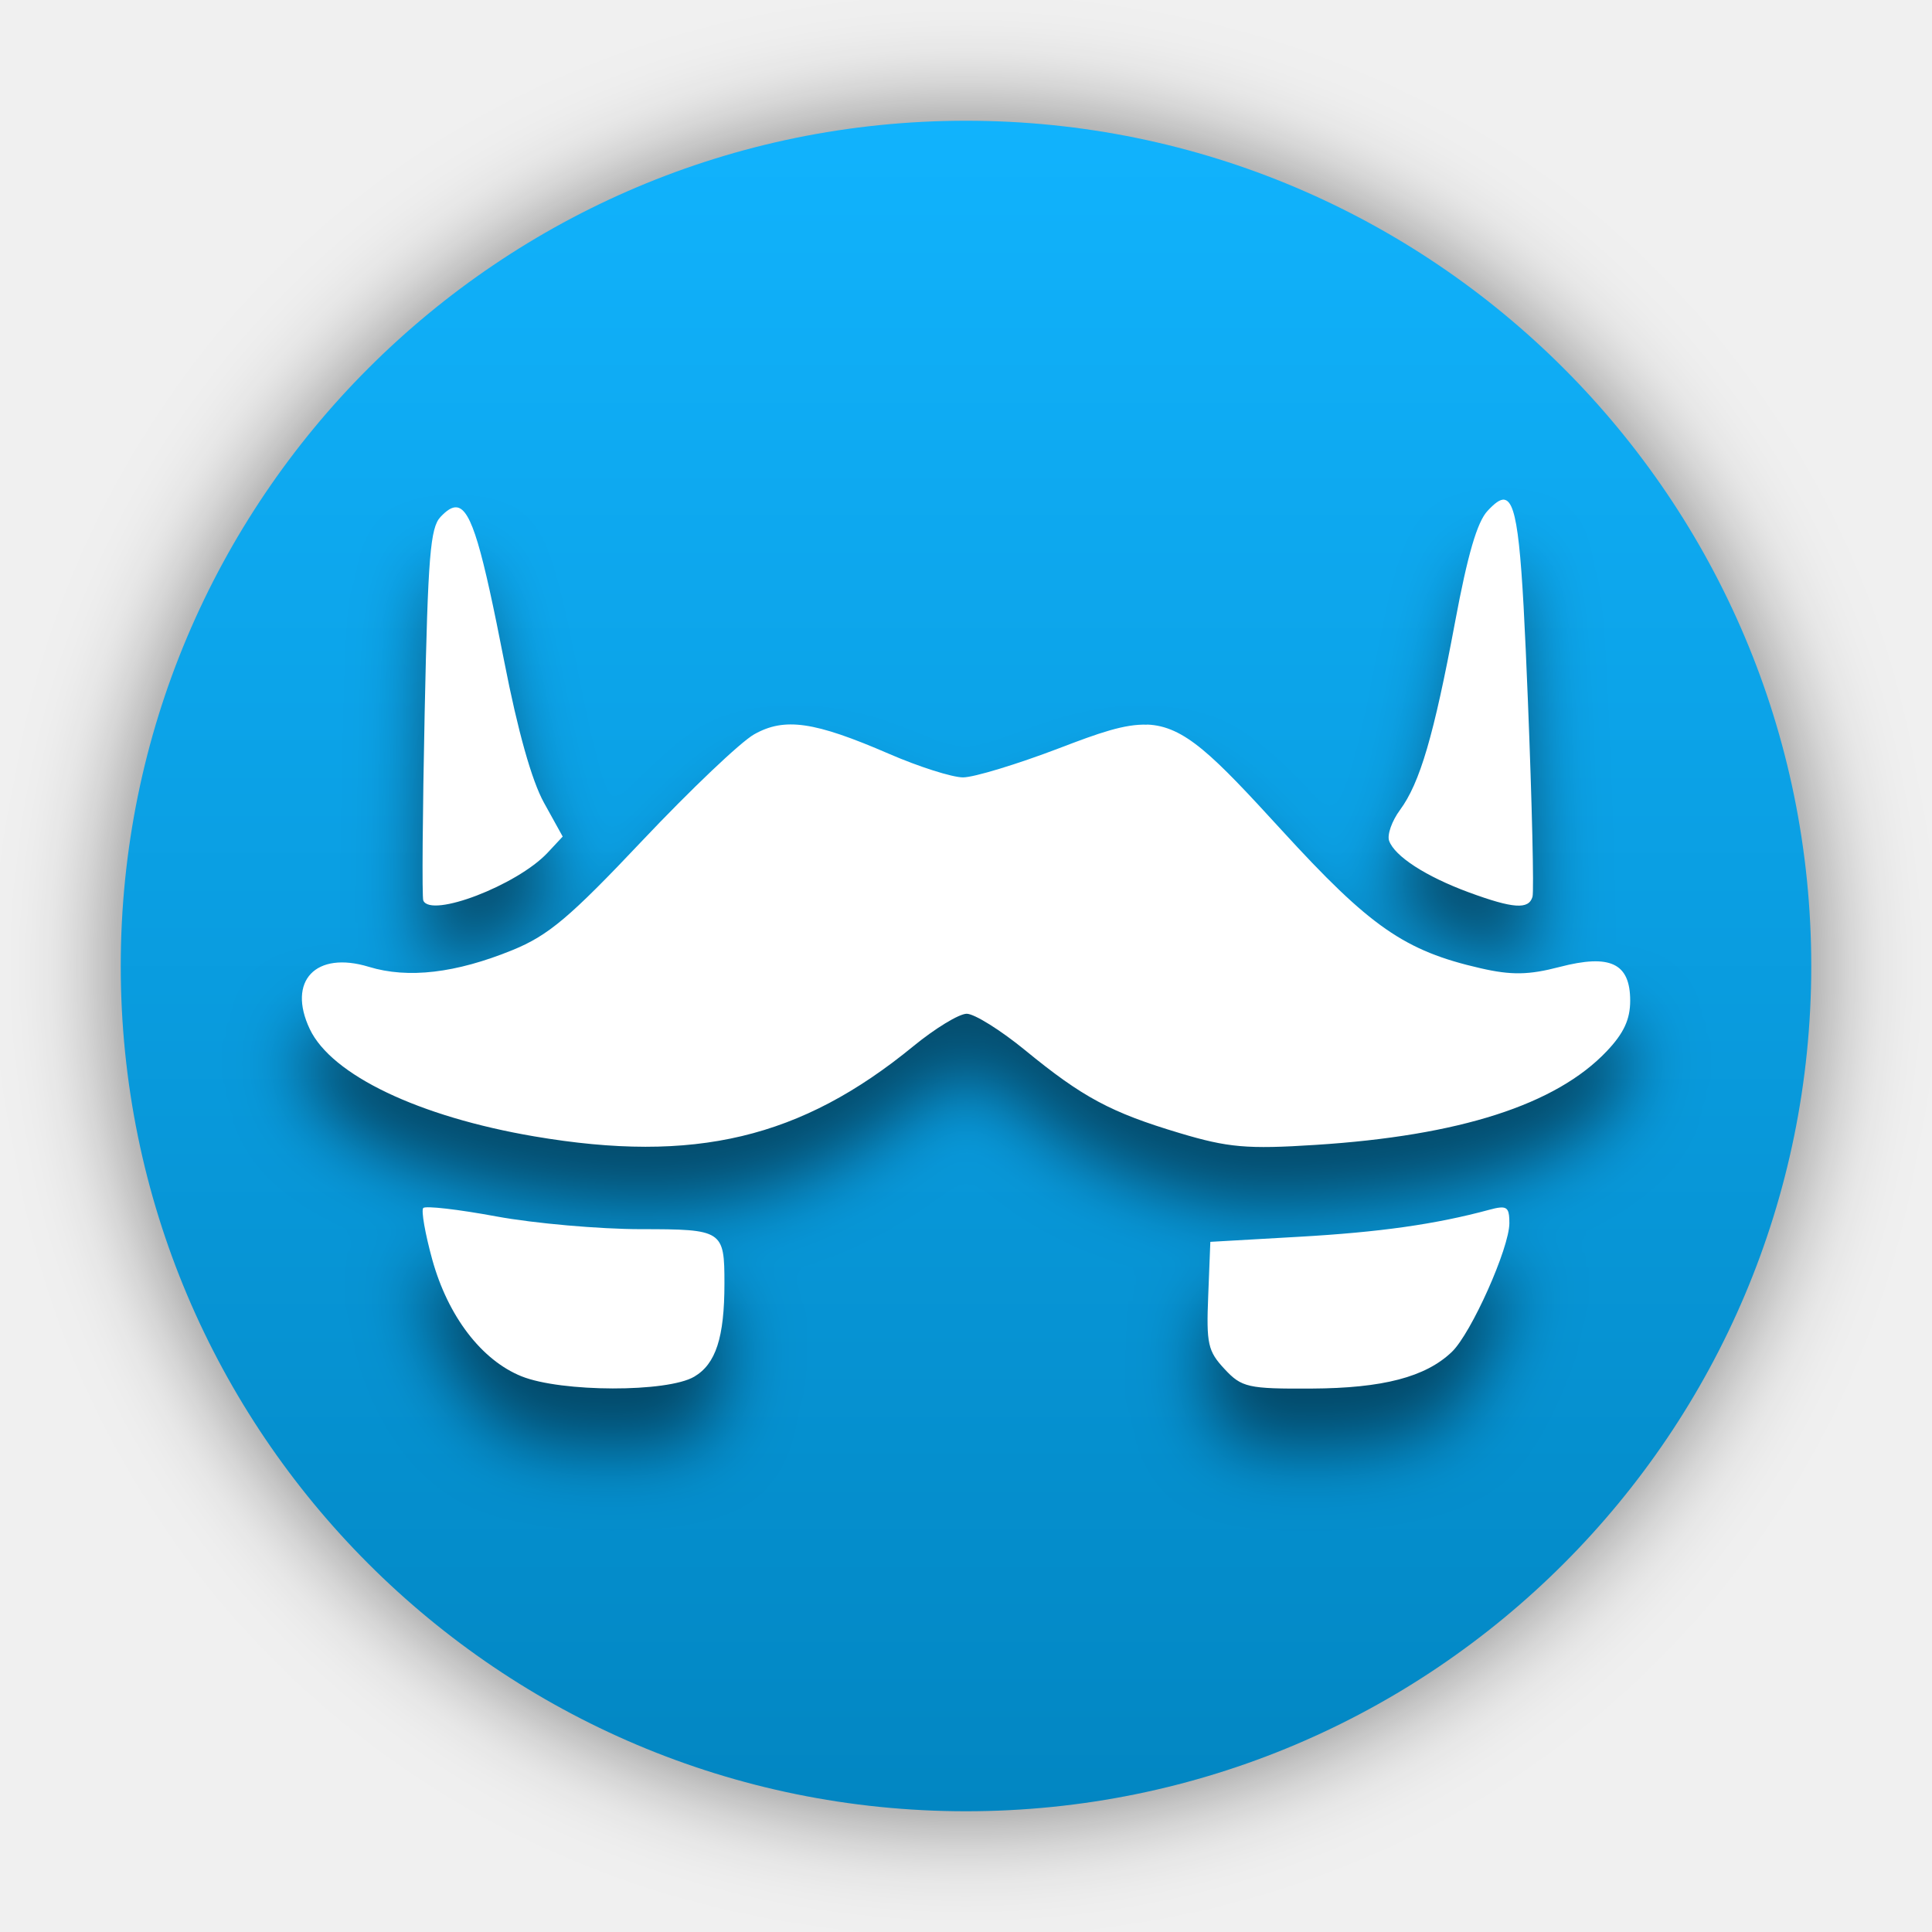
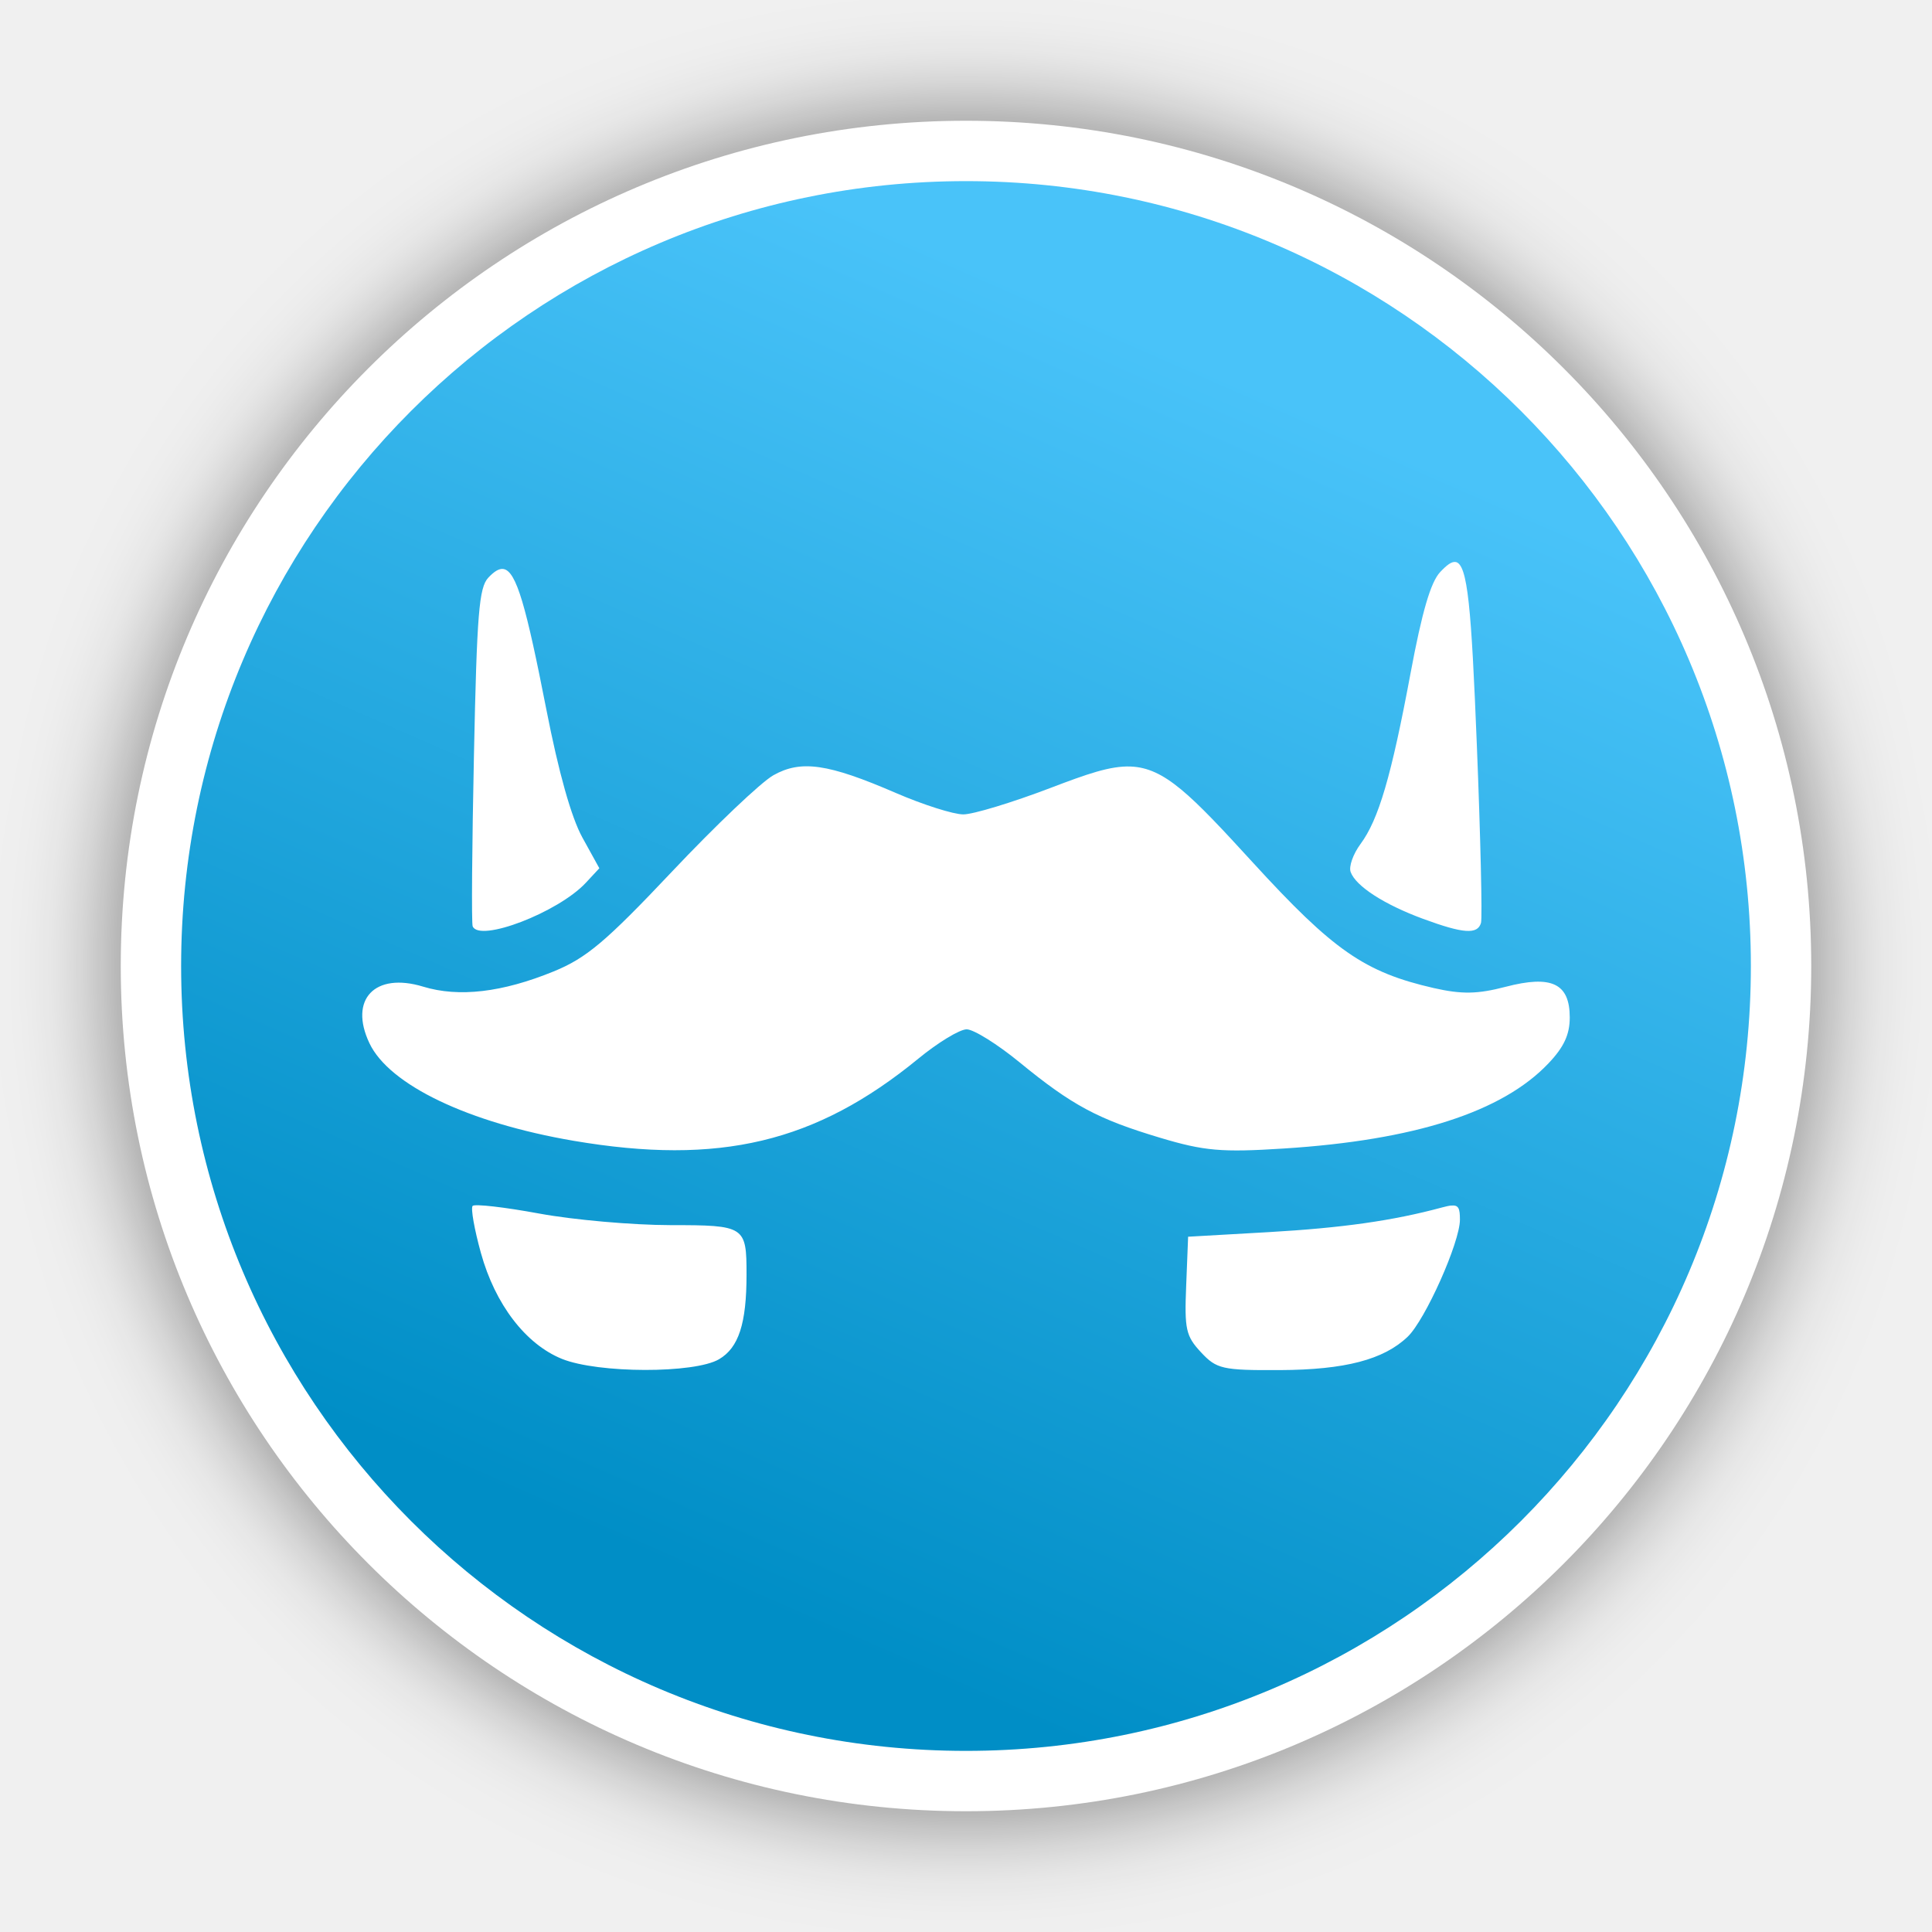
<svg xmlns="http://www.w3.org/2000/svg" xmlns:xlink="http://www.w3.org/1999/xlink" id="svg12" version="1" height="32" width="32">
  <defs id="defs16">
    <linearGradient id="linearGradient847">
-       <stop id="stop843" offset="0" style="stop-color:#0286c2;stop-opacity:1;" />
-       <stop id="stop845" offset="1" style="stop-color:#11b3fd;stop-opacity:1" />
+       <stop id="stop843" offset="0" style="stop-color:#008ec6;stop-opacity:1" />
+       <stop id="stop845" offset="1" style="stop-color:#49c3f9;stop-opacity:1" />
    </linearGradient>
-     <linearGradient gradientTransform="translate(-32)" gradientUnits="userSpaceOnUse" y2="16" x2="30" y1="16" x1="2" id="linearGradient849" xlink:href="#linearGradient847" />
    <filter style="color-interpolation-filters:sRGB" id="filter59522" x="-0.075" width="1.15" y="-0.075" height="1.15">
      <feGaussianBlur stdDeviation="0.875" id="feGaussianBlur59524" />
    </filter>
-     <filter style="color-interpolation-filters:sRGB" id="filter59526" x="-0.063" width="1.125" y="-0.094" height="1.187">
-       <feGaussianBlur stdDeviation="0.574" id="feGaussianBlur59528" />
-     </filter>
+     <linearGradient gradientTransform="matrix(0.9285714,0,0,0.9285714,-30.85714,1.142857)" gradientUnits="userSpaceOnUse" y2="19.564" x2="27.031" y1="10.119" x1="5.52" id="linearGradient849-3" xlink:href="#linearGradient847" />
  </defs>
  <rect fill="#0286c2" width="28" height="28" x="-30" y="2" rx="14" ry="14" id="rect2-2" style="fill:#000000;fill-opacity:1;opacity:0.5;filter:url(#filter59522)" transform="rotate(-90)" />
-   <rect transform="rotate(-90)" style="fill:url(#linearGradient849);fill-opacity:1" id="rect2" ry="14" rx="14" y="2" x="-30" height="28" width="28" fill="#0286c2" />
-   <path style="opacity:0.5;filter:url(#filter59526)" id="path8" d="m24.92 9.277c-0.074-0.013-0.165 0.06-0.281 0.184-0.172 0.183-0.33 0.723-0.539 1.844-0.351 1.879-0.582 2.664-0.912 3.111-0.134 0.181-0.215 0.411-0.18 0.51 0.093 0.258 0.61 0.592 1.32 0.854 0.735 0.27 0.992 0.288 1.055 0.074 0.026-0.088-0.008-1.547-0.076-3.244-0.1-2.487-0.164-3.293-0.387-3.332zm-17.352 0.127c-0.081-0.011-0.168 0.048-0.272 0.158-0.169 0.18-0.208 0.651-0.262 3.234-0.035 1.663-0.046 3.067-0.023 3.119 0.125 0.295 1.552-0.252 2.057-0.789l0.252-0.269-0.31-0.563c-0.202-0.366-0.432-1.184-0.656-2.332-0.364-1.861-0.543-2.527-0.785-2.558zm11.432 3.599c-0.372-0.014-0.798 0.137-1.455 0.389-0.697 0.266-1.414 0.484-1.594 0.484-0.179-0-0.733-0.176-1.228-0.391-1.236-0.535-1.728-0.606-2.232-0.322-0.224 0.126-1.056 0.918-1.85 1.758-1.206 1.277-1.558 1.573-2.154 1.816-0.938 0.382-1.728 0.475-2.377 0.277-0.881-0.269-1.357 0.233-0.979 1.031 0.361 0.761 1.806 1.451 3.719 1.777 2.656 0.452 4.415 0.034 6.281-1.496 0.358-0.293 0.754-0.535 0.881-0.535s0.562 0.272 0.965 0.602c0.956 0.784 1.423 1.033 2.557 1.373 0.807 0.242 1.121 0.27 2.256 0.197 2.386-0.152 3.982-0.665 4.822-1.551 0.283-0.298 0.389-0.527 0.389-0.837 0-0.621-0.329-0.778-1.17-0.559-0.51 0.133-0.795 0.139-1.309 0.021-1.258-0.288-1.827-0.683-3.293-2.286-1.139-1.245-1.609-1.726-2.229-1.75zm5.842 7.998c-0.045 0.004-0.103 0.017-0.176 0.037-0.888 0.24-1.812 0.371-3.152 0.447l-1.467 0.084-0.035 0.889c-0.033 0.8-0.006 0.921 0.27 1.217 0.283 0.305 0.388 0.33 1.441 0.324 1.183-0.006 1.889-0.191 2.324-0.607 0.321-0.307 0.953-1.722 0.953-2.133 0-0.204-0.023-0.271-0.158-0.258zm-17.832 0.008c-0.036 0.041 0.032 0.427 0.15 0.855 0.26 0.938 0.816 1.665 1.478 1.932 0.659 0.265 2.415 0.269 2.861 0.006 0.357-0.21 0.5-0.649 0.5-1.543 0-0.881-0.027-0.9-1.389-0.9-0.683-0.001-1.758-0.095-2.389-0.211-0.631-0.117-1.177-0.18-1.213-0.139z" opacity=".2" />
-   <path id="path10" d="m24.92 8.277c-0.074-0.013-0.165 0.06-0.281 0.184-0.172 0.183-0.33 0.723-0.539 1.844-0.351 1.879-0.582 2.664-0.912 3.111-0.134 0.181-0.215 0.411-0.18 0.51 0.093 0.258 0.61 0.592 1.32 0.854 0.735 0.27 0.992 0.288 1.055 0.074 0.026-0.088-0.008-1.547-0.076-3.244-0.1-2.487-0.164-3.293-0.387-3.332zm-17.352 0.127c-0.081-0.011-0.168 0.048-0.272 0.158-0.169 0.18-0.208 0.651-0.262 3.234-0.035 1.663-0.046 3.067-0.023 3.119 0.125 0.295 1.552-0.252 2.057-0.789l0.252-0.27-0.311-0.562c-0.202-0.366-0.432-1.184-0.656-2.332-0.364-1.861-0.543-2.527-0.785-2.558zm11.432 3.599c-0.372-0.014-0.798 0.137-1.455 0.389-0.697 0.266-1.414 0.484-1.594 0.484-0.179-0-0.733-0.176-1.228-0.391-1.236-0.535-1.728-0.606-2.232-0.322-0.224 0.126-1.056 0.918-1.85 1.758-1.206 1.277-1.558 1.573-2.154 1.816-0.938 0.382-1.728 0.475-2.377 0.277-0.881-0.269-1.357 0.233-0.979 1.031 0.361 0.761 1.806 1.451 3.719 1.777 2.656 0.452 4.415 0.034 6.281-1.496 0.358-0.293 0.754-0.535 0.881-0.535s0.562 0.272 0.965 0.602c0.956 0.784 1.423 1.033 2.557 1.373 0.807 0.242 1.121 0.27 2.256 0.197 2.386-0.152 3.982-0.665 4.822-1.551 0.283-0.298 0.389-0.527 0.389-0.837 0-0.621-0.329-0.778-1.17-0.559-0.51 0.133-0.795 0.139-1.309 0.021-1.258-0.288-1.827-0.683-3.293-2.286-1.139-1.245-1.609-1.726-2.229-1.75zm5.842 7.998c-0.045 0.004-0.103 0.017-0.176 0.037-0.888 0.24-1.812 0.371-3.152 0.447l-1.467 0.084-0.035 0.889c-0.033 0.8-0.006 0.921 0.27 1.217 0.283 0.305 0.388 0.33 1.441 0.324 1.183-0.006 1.889-0.191 2.324-0.607 0.321-0.307 0.953-1.722 0.953-2.133 0-0.204-0.023-0.271-0.158-0.258zm-17.832 0.008c-0.036 0.041 0.032 0.427 0.15 0.855 0.26 0.938 0.816 1.665 1.478 1.932 0.659 0.265 2.415 0.269 2.861 0.006 0.357-0.21 0.5-0.649 0.5-1.543 0-0.881-0.027-0.9-1.389-0.9-0.682-0.001-1.757-0.095-2.388-0.211-0.631-0.117-1.177-0.18-1.213-0.139z" fill="#fff" />
+   <rect transform="rotate(-90)" style="fill:#ffffff;fill-opacity:1" id="rect2" ry="14" rx="14" y="2" x="-30" height="28" width="28" fill="#0286c2" />
+   <rect transform="rotate(-90)" style="fill:url(#linearGradient849-3);fill-opacity:1;stroke-width:0.929" id="rect2-5" ry="13" rx="13" y="3" x="-29" height="26" width="26" fill="#0286c2" />
+   <path id="path10" d="m 24.109,9.309 c -0.067,-0.012 -0.15,0.054 -0.256,0.167 -0.156,0.166 -0.3,0.657 -0.49,1.676 -0.319,1.709 -0.529,2.422 -0.829,2.828 -0.122,0.165 -0.196,0.373 -0.163,0.463 0.084,0.234 0.554,0.538 1.2,0.776 0.668,0.246 0.902,0.262 0.959,0.067 0.023,-0.08 -0.007,-1.406 -0.069,-2.949 -0.091,-2.26 -0.149,-2.994 -0.352,-3.029 z m -15.774,0.115 c -0.073,-0.009 -0.153,0.044 -0.247,0.144 -0.154,0.164 -0.189,0.592 -0.238,2.94 -0.032,1.512 -0.042,2.788 -0.021,2.835 0.114,0.269 1.411,-0.229 1.87,-0.717 L 9.927,14.381 9.645,13.87 C 9.462,13.537 9.253,12.793 9.049,11.75 8.717,10.058 8.555,9.453 8.335,9.424 Z M 18.727,12.696 c -0.338,-0.013 -0.725,0.125 -1.323,0.353 -0.634,0.242 -1.286,0.44 -1.449,0.44 -0.163,-4.2e-5 -0.666,-0.16 -1.117,-0.355 -1.123,-0.486 -1.571,-0.551 -2.029,-0.293 -0.204,0.115 -0.96,0.834 -1.681,1.598 -1.096,1.161 -1.417,1.43 -1.958,1.651 -0.852,0.348 -1.571,0.432 -2.161,0.252 -0.801,-0.244 -1.234,0.212 -0.89,0.937 0.328,0.692 1.642,1.319 3.381,1.616 2.414,0.411 4.013,0.031 5.71,-1.36 0.325,-0.267 0.685,-0.486 0.801,-0.486 0.116,0 0.511,0.247 0.877,0.547 0.869,0.712 1.293,0.939 2.324,1.248 0.734,0.22 1.019,0.245 2.051,0.179 2.169,-0.138 3.62,-0.605 4.384,-1.41 C 25.904,17.343 26,17.135 26,16.853 c 0,-0.564 -0.299,-0.708 -1.064,-0.508 -0.464,0.121 -0.723,0.126 -1.19,0.02 -1.144,-0.262 -1.661,-0.621 -2.994,-2.078 -1.035,-1.132 -1.463,-1.569 -2.026,-1.591 z m 5.311,7.271 c -0.041,0.004 -0.093,0.016 -0.16,0.034 -0.808,0.218 -1.647,0.337 -2.866,0.407 l -1.333,0.076 -0.032,0.808 c -0.03,0.727 -0.005,0.837 0.245,1.106 0.258,0.277 0.353,0.3 1.31,0.295 1.076,-0.005 1.717,-0.173 2.113,-0.552 0.292,-0.279 0.866,-1.565 0.866,-1.939 5.8e-5,-0.186 -0.021,-0.246 -0.144,-0.234 z m -16.21,0.007 c -0.033,0.038 0.029,0.388 0.137,0.778 0.236,0.853 0.742,1.513 1.344,1.756 0.599,0.241 2.195,0.244 2.601,0.005 0.325,-0.191 0.455,-0.59 0.455,-1.403 0,-0.801 -0.025,-0.818 -1.263,-0.818 C 10.481,20.291 9.504,20.206 8.93,20.1 8.356,19.994 7.86,19.937 7.827,19.974 Z" fill="#ffffff" style="stroke-width:0.909" />
</svg>
